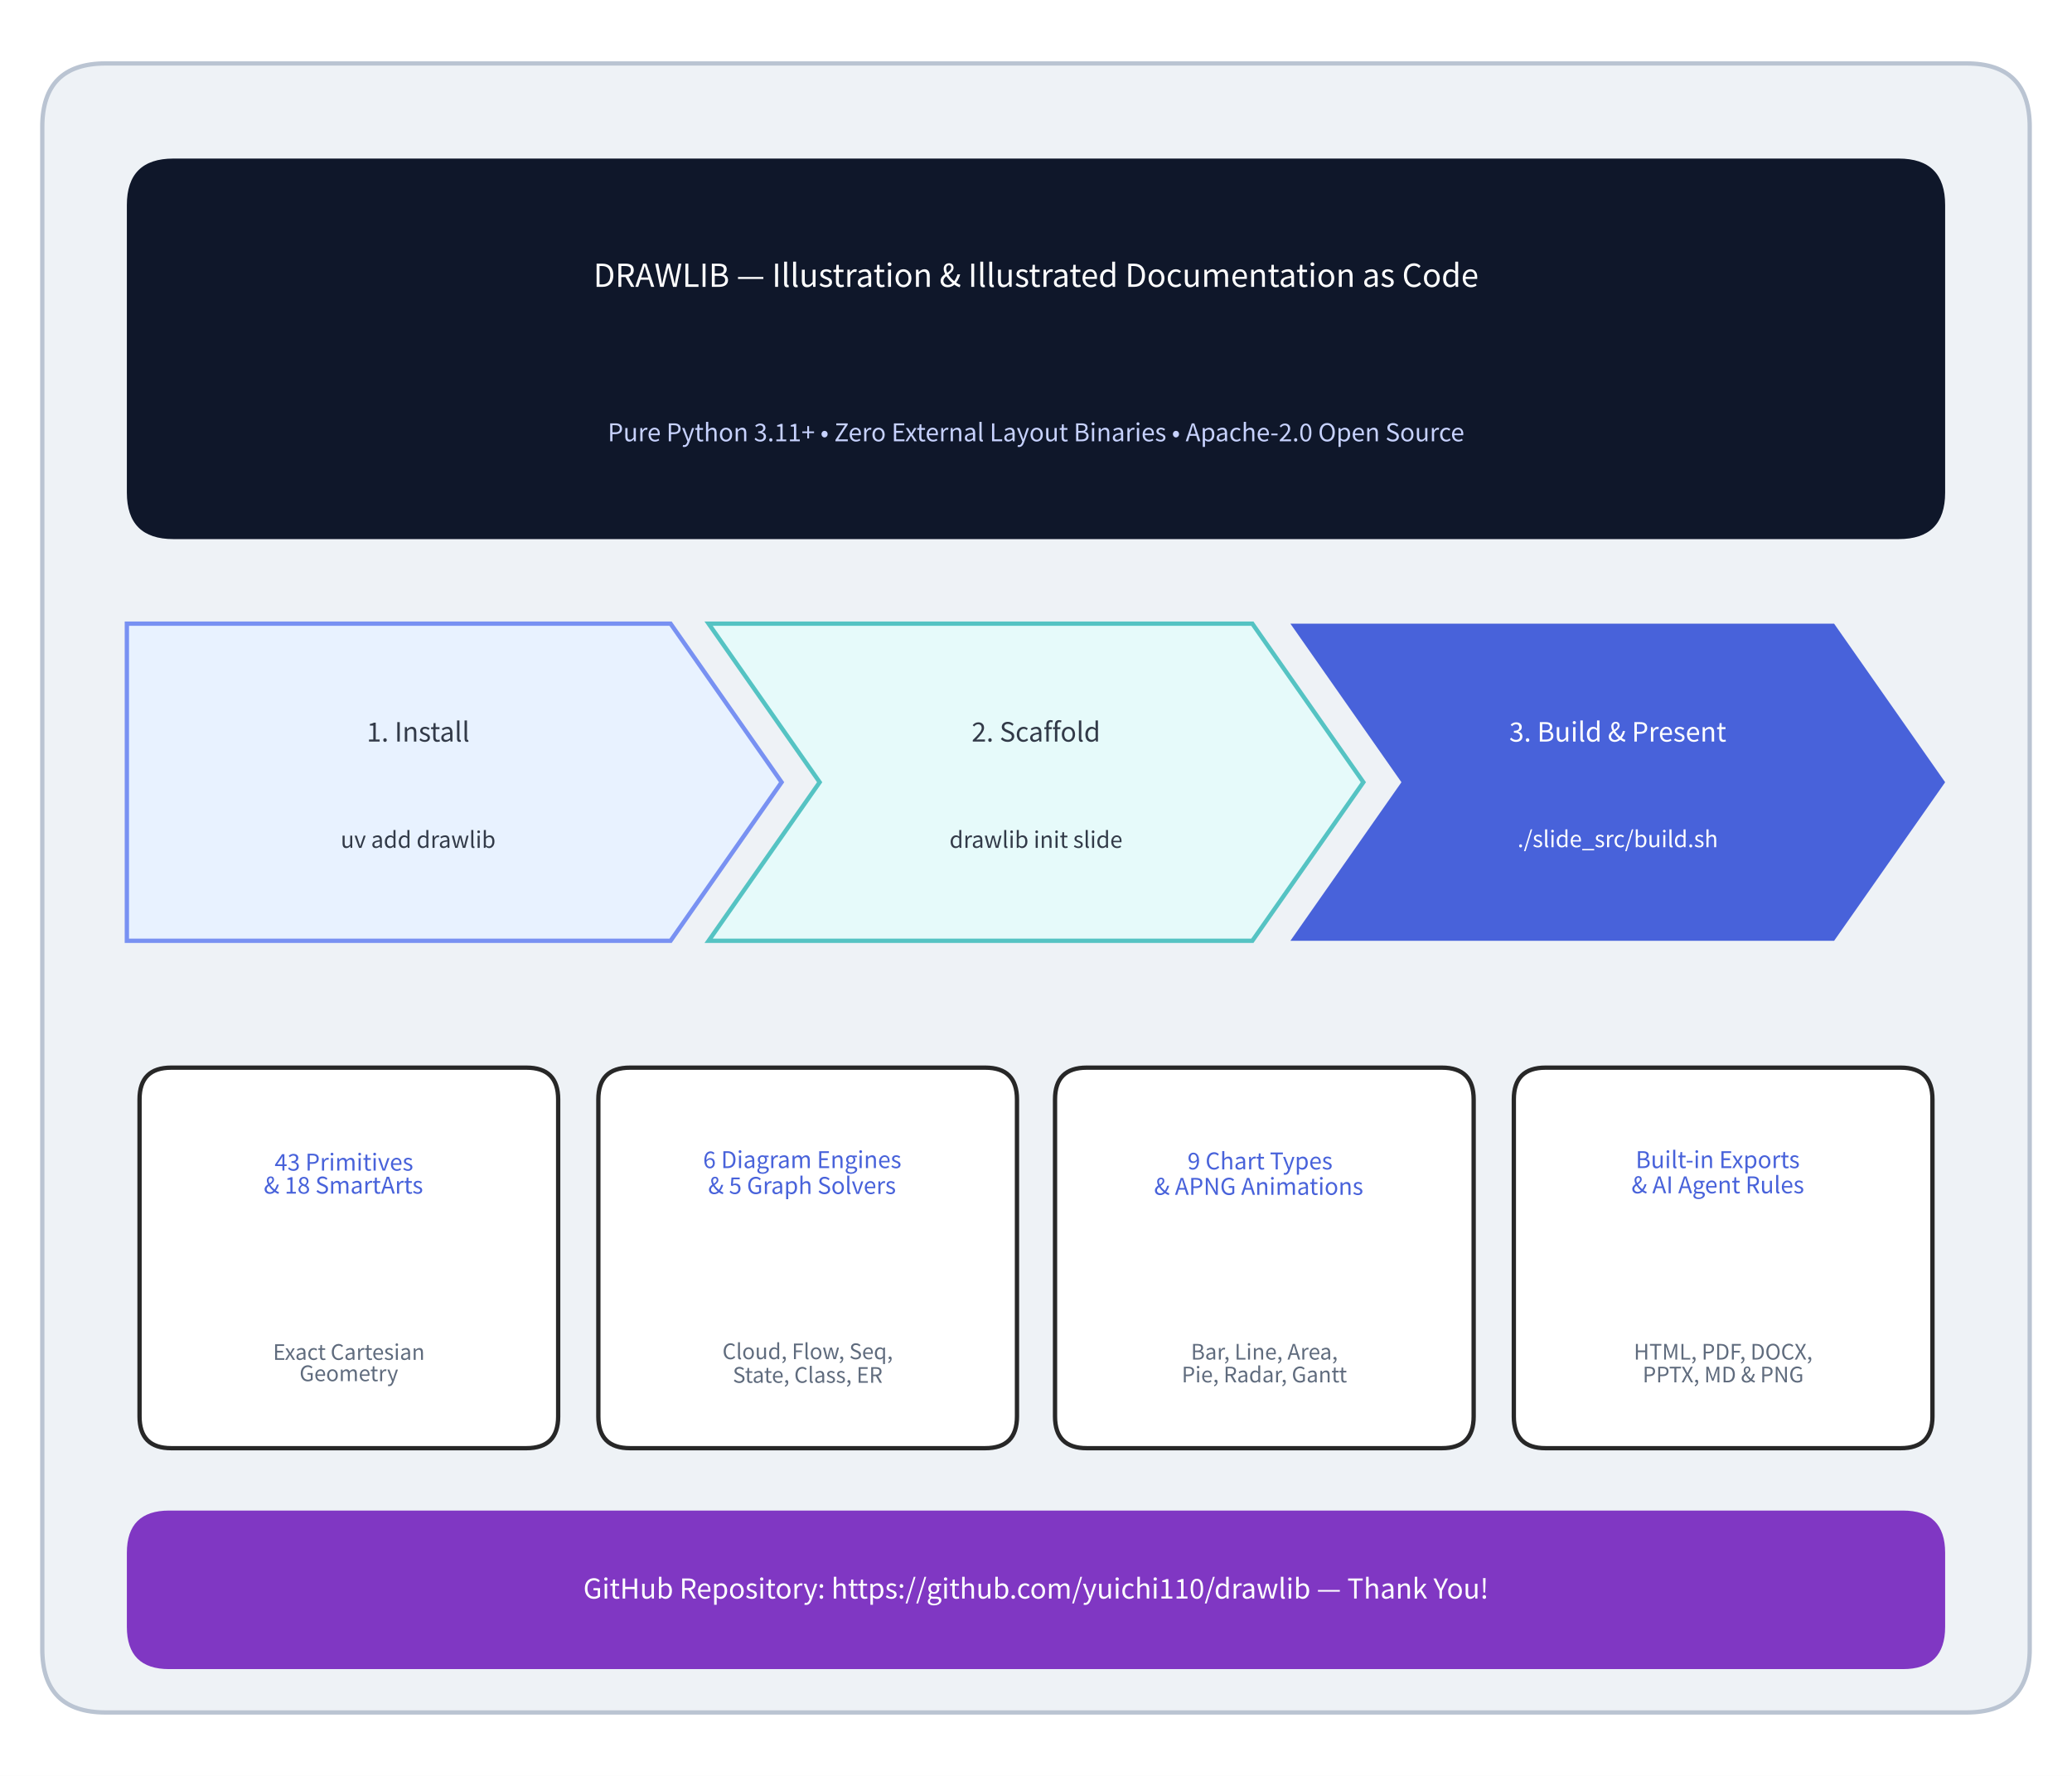
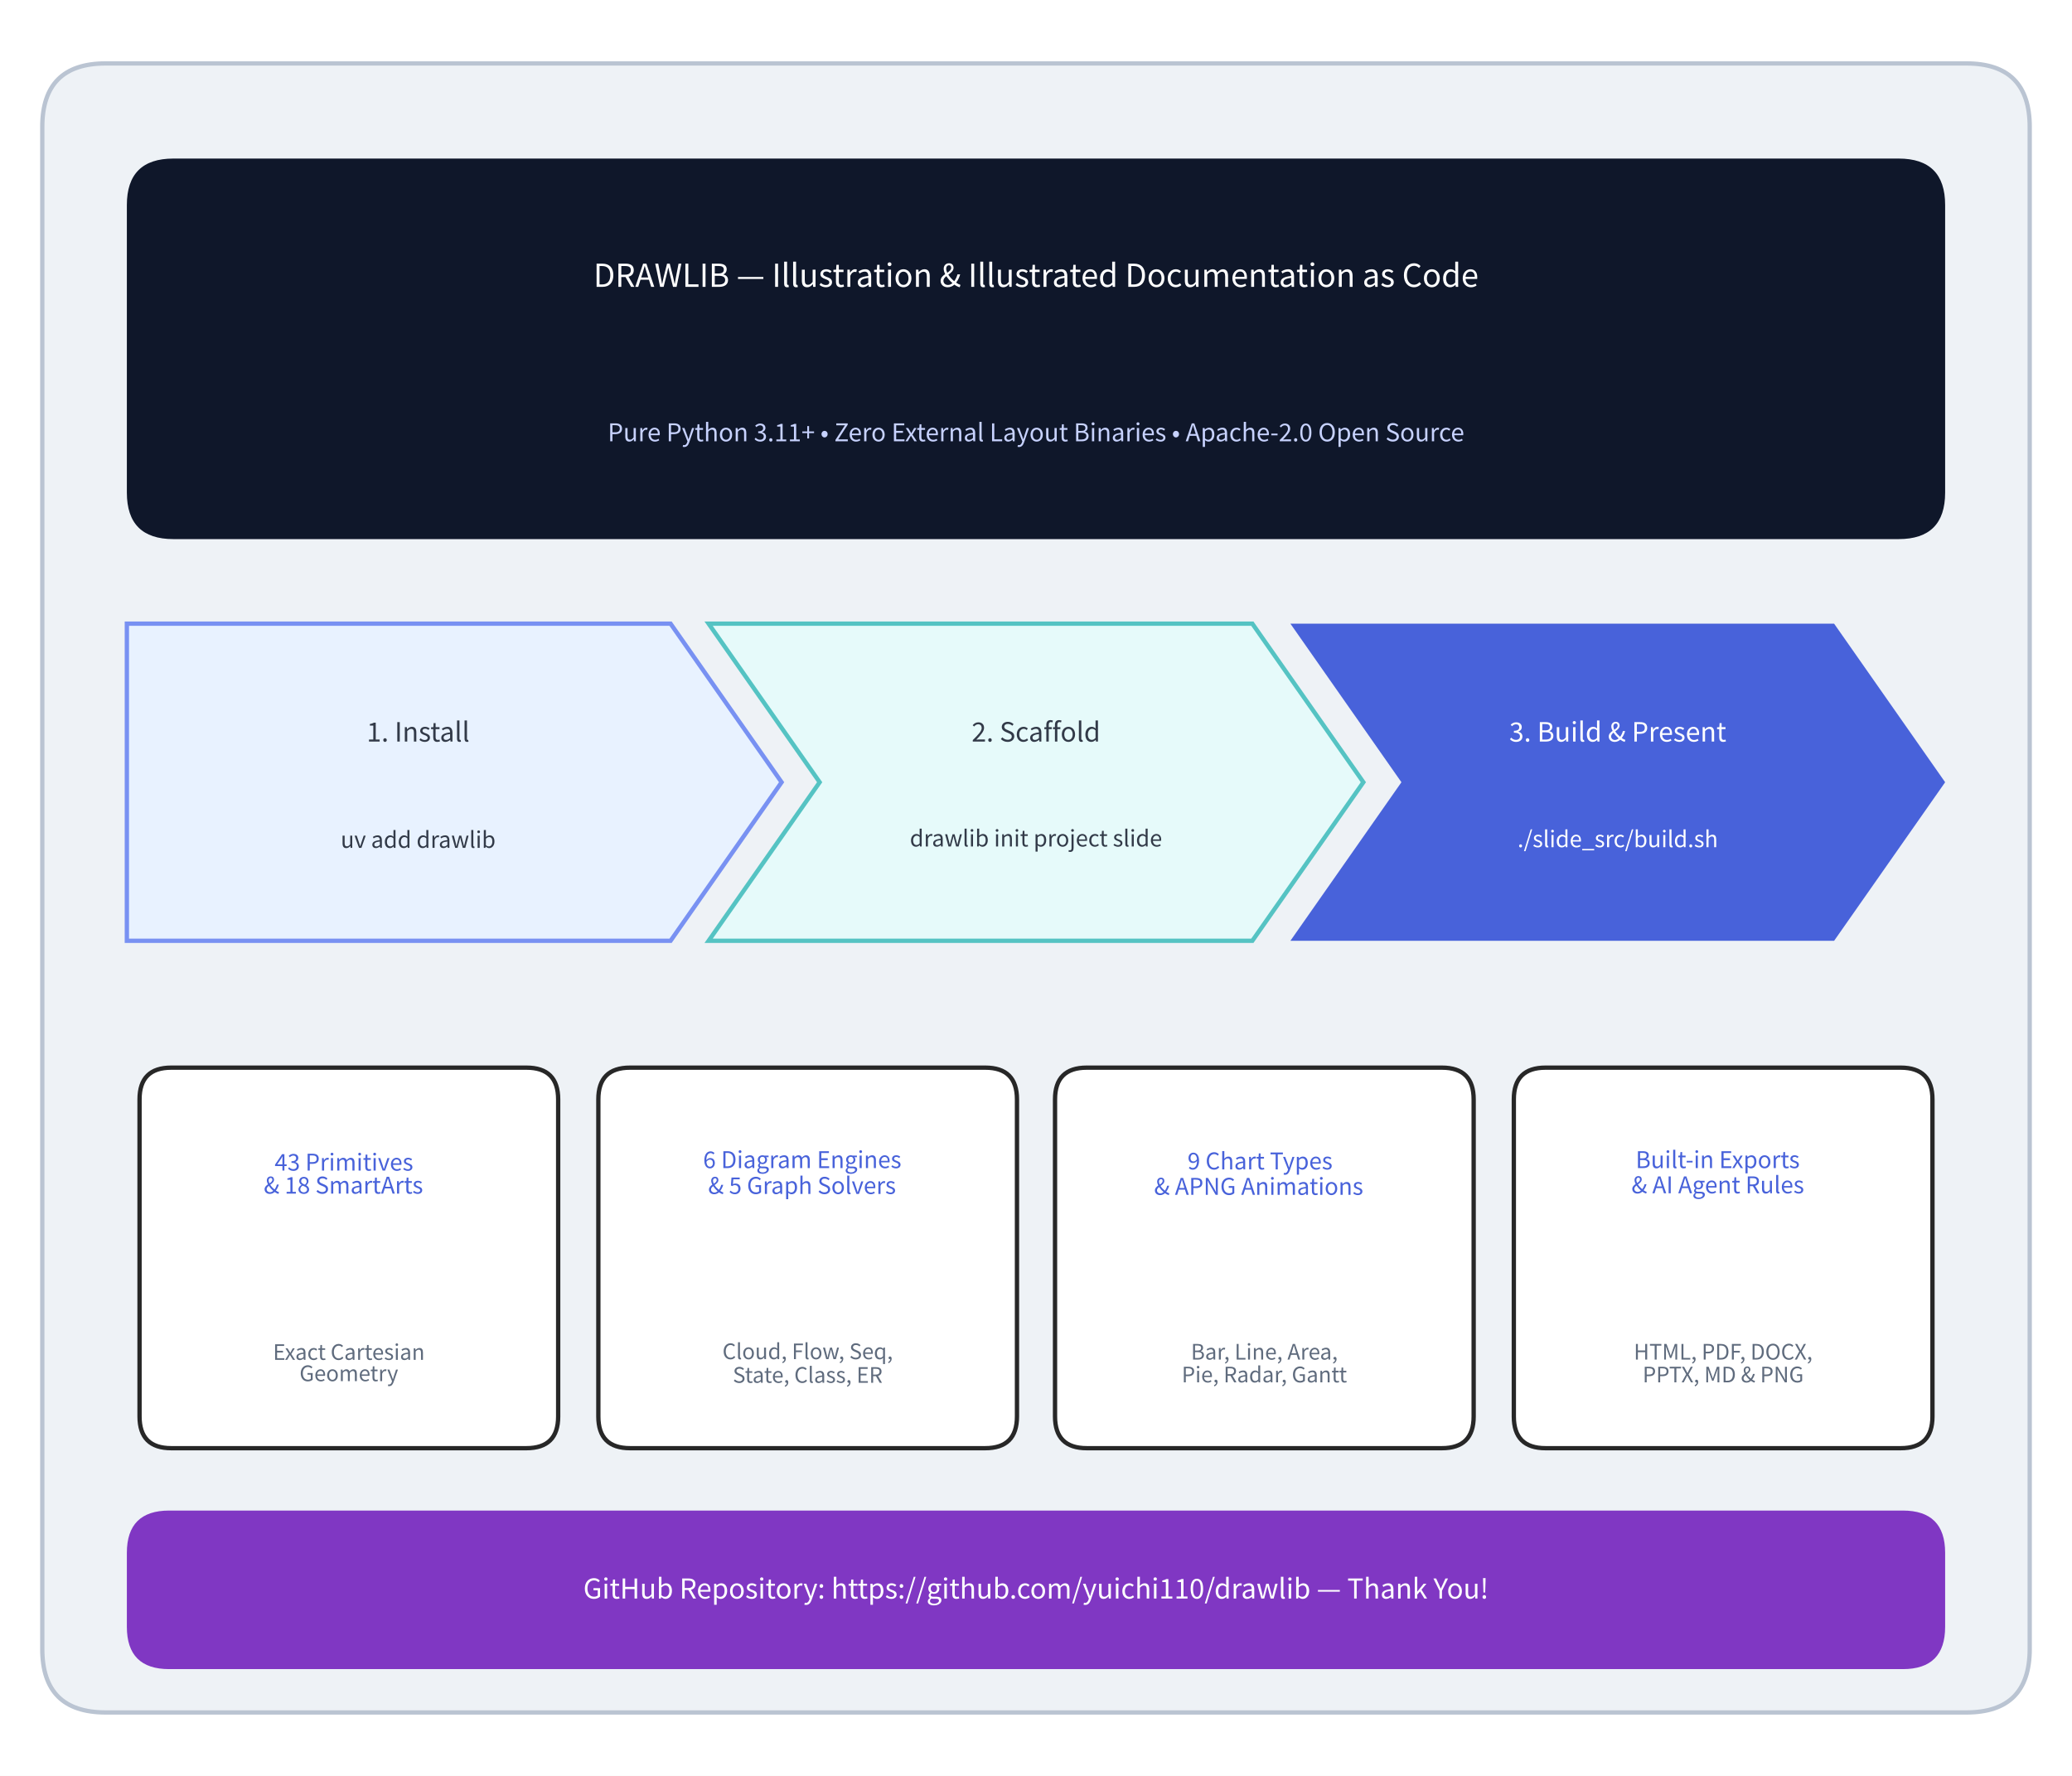
<svg xmlns="http://www.w3.org/2000/svg" width="720pt" height="617.143pt" viewBox="0 0 720 617.143" version="1.1">
  <defs>
    <style type="text/css">*{stroke-linejoin: round; stroke-linecap: butt}</style>
  </defs>
  <g id="figure_1">
    <g id="patch_1">
      <path d="M 0 617.143  L 720 617.143  L 720 0  L 0 0  z " style="fill: #ffffff" />
    </g>
    <g id="axes_1">
      <g id="patch_2">
        <path d="M 360 595.102  L 36.735 595.102  Q 14.694 595.102 14.694 573.061  L 14.694 44.082  Q 14.694 22.041 36.735 22.041  L 683.265 22.041  Q 705.306 22.041 705.306 44.082  L 705.306 573.061  Q 705.306 595.102 683.265 595.102  z " clip-path="url(#pecbf88852a)" style="fill: #eef2f6; stroke: #bac4d2; stroke-width: 1.5; stroke-linejoin: miter" />
      </g>
      <g id="patch_3">
        <path d="M 360 187.347  L 60.245 187.347  Q 44.082 187.347 44.082 171.184  L 44.082 71.265  Q 44.082 55.102 60.245 55.102  L 659.755 55.102  Q 675.918 55.102 675.918 71.265  L 675.918 171.184  Q 675.918 187.347 659.755 187.347  z " clip-path="url(#pecbf88852a)" style="fill: #0f172a" />
      </g>
      <g id="text_1">
        <g clip-path="url(#pecbf88852a)">
          <text style="font-size: 11px; font-family: 'drawlib-cjk-japanese-noto-sans-bold', 'Noto Sans CJK JP'; text-anchor: middle; fill: #ffffff" x="360" y="99.69" transform="rotate(-0 360 99.6902)">DRAWLIB  —  Illustration &amp; Illustrated Documentation as Code</text>
        </g>
      </g>
      <g id="text_2">
        <g clip-path="url(#pecbf88852a)">
          <text style="font-size: 8.5px; font-family: 'drawlib-cjk-japanese-noto-sans-regular', 'Noto Sans CJK JP'; text-anchor: middle; fill: #c7d2fe" x="360" y="153.357" transform="rotate(-0 360 153.3575)">Pure Python 3.11+   •   Zero External Layout Binaries   •   Apache-2.0 Open Source</text>
        </g>
      </g>
      <g id="patch_4">
        <path d="M 44.082 326.939  L 44.082 216.735  L 233.017 216.735  L 271.599 271.837  L 233.017 326.939  z " clip-path="url(#pecbf88852a)" style="fill: #e8f2ff; stroke: #7891f2; stroke-width: 1.5; stroke-linejoin: miter" />
      </g>
      <g id="text_3">
        <g clip-path="url(#pecbf88852a)">
          <text style="font-size: 9.2px; font-family: 'drawlib-cjk-japanese-noto-sans-bold', 'Noto Sans CJK JP'; text-anchor: middle; fill: #323a48" x="145.301" y="257.7" transform="rotate(-0 145.3011 257.7001)">1. Install</text>
        </g>
      </g>
      <g id="text_4">
        <g clip-path="url(#pecbf88852a)">
          <text style="font-size: 7.8px; font-family: 'drawlib-cjk-japanese-noto-sans-regular', 'Noto Sans CJK JP'; text-anchor: middle; fill: #323a48" x="145.301" y="294.637" transform="rotate(-0 145.3011 294.6375)">uv add drawlib</text>
        </g>
      </g>
      <g id="patch_5">
        <path d="M 246.241 326.939  L 284.824 271.837  L 246.241 216.735  L 435.176 216.735  L 473.759 271.837  L 435.176 326.939  z " clip-path="url(#pecbf88852a)" style="fill: #e6fafa; stroke: #55c3c3; stroke-width: 1.5; stroke-linejoin: miter" />
      </g>
      <g id="text_5">
        <g clip-path="url(#pecbf88852a)">
          <text style="font-size: 9.2px; font-family: 'drawlib-cjk-japanese-noto-sans-bold', 'Noto Sans CJK JP'; text-anchor: middle; fill: #323a48" x="360" y="257.7" transform="rotate(-0 360 257.7001)">2. Scaffold</text>
        </g>
      </g>
      <g id="text_6">
        <g clip-path="url(#pecbf88852a)">
-           <text style="font-size: 7.8px; font-family: 'drawlib-cjk-japanese-noto-sans-regular', 'Noto Sans CJK JP'; text-anchor: middle; fill: #323a48" x="360" y="294.637" transform="rotate(-0 360 294.6375)">drawlib init slide</text>
+           <text style="font-size: 7.8px; font-family: 'drawlib-cjk-japanese-noto-sans-regular', 'Noto Sans CJK JP'; text-anchor: middle; fill: #323a48" x="360" y="294.162" transform="rotate(-0 360 294.1615)">drawlib init project slide</text>
        </g>
      </g>
      <g id="patch_6">
        <path d="M 448.401 326.939  L 486.983 271.837  L 448.401 216.735  L 637.336 216.735  L 675.918 271.837  L 637.336 326.939  z " clip-path="url(#pecbf88852a)" style="fill: #4862da" />
      </g>
      <g id="text_7">
        <g clip-path="url(#pecbf88852a)">
          <text style="font-size: 9.2px; font-family: 'drawlib-cjk-japanese-noto-sans-bold', 'Noto Sans CJK JP'; text-anchor: middle; fill: #ffffff" x="562.159" y="257.7" transform="rotate(-0 562.1595 257.7001)">3. Build &amp; Present</text>
        </g>
      </g>
      <g id="text_8">
        <g clip-path="url(#pecbf88852a)">
          <text style="font-size: 7.8px; font-family: 'drawlib-cjk-japanese-noto-sans-regular', 'Noto Sans CJK JP'; text-anchor: middle; fill: #ffffff" x="562.159" y="294.407" transform="rotate(-0 562.1595 294.4071)">./slide_src/build.sh</text>
        </g>
      </g>
      <g id="patch_7">
        <path d="M 121.224 503.265  L 59.51 503.265  Q 48.49 503.265 48.49 492.245  L 48.49 382.041  Q 48.49 371.02 59.51 371.02  L 182.939 371.02  Q 193.959 371.02 193.959 382.041  L 193.959 492.245  Q 193.959 503.265 182.939 503.265  z " clip-path="url(#pecbf88852a)" style="fill: #ffffff; stroke: #272727; stroke-width: 1.5; stroke-linejoin: miter" />
      </g>
      <g id="text_9">
        <g clip-path="url(#pecbf88852a)">
          <text style="font-size: 8px; font-family: 'drawlib-cjk-japanese-noto-sans-bold', 'Noto Sans CJK JP'; fill: #4862da" transform="translate(95.42011 406.7951)">43 Primitives</text>
        </g>
        <g clip-path="url(#pecbf88852a)">
          <text style="font-size: 8px; font-family: 'drawlib-cjk-japanese-noto-sans-bold', 'Noto Sans CJK JP'; fill: #4862da" transform="translate(91.66137 414.7951)">&amp; 18 SmartArts</text>
        </g>
      </g>
      <g id="text_10">
        <g clip-path="url(#pecbf88852a)">
          <text style="font-size: 7.4px; font-family: 'drawlib-cjk-japanese-noto-sans-regular', 'Noto Sans CJK JP'; fill: #5f6b7d" transform="translate(94.85794 472.5675)">Exact Cartesian</text>
        </g>
        <g clip-path="url(#pecbf88852a)">
          <text style="font-size: 7.4px; font-family: 'drawlib-cjk-japanese-noto-sans-regular', 'Noto Sans CJK JP'; fill: #5f6b7d" transform="translate(104.0819 479.9675)">Geometry</text>
        </g>
      </g>
      <g id="patch_8">
        <path d="M 280.653 503.265  L 218.939 503.265  Q 207.918 503.265 207.918 492.245  L 207.918 382.041  Q 207.918 371.02 218.939 371.02  L 342.367 371.02  Q 353.388 371.02 353.388 382.041  L 353.388 492.245  Q 353.388 503.265 342.367 503.265  z " clip-path="url(#pecbf88852a)" style="fill: #ffffff; stroke: #272727; stroke-width: 1.5; stroke-linejoin: miter" />
      </g>
      <g id="text_11">
        <g clip-path="url(#pecbf88852a)">
          <text style="font-size: 8px; font-family: 'drawlib-cjk-japanese-noto-sans-bold', 'Noto Sans CJK JP'; fill: #4862da" transform="translate(244.3168 405.9232)">6 Diagram Engines</text>
        </g>
        <g clip-path="url(#pecbf88852a)">
          <text style="font-size: 8px; font-family: 'drawlib-cjk-japanese-noto-sans-bold', 'Noto Sans CJK JP'; fill: #4862da" transform="translate(246.0731 414.907)">&amp; 5 Graph Solvers</text>
        </g>
      </g>
      <g id="text_12">
        <g clip-path="url(#pecbf88852a)">
          <text style="font-size: 7.4px; font-family: 'drawlib-cjk-japanese-noto-sans-regular', 'Noto Sans CJK JP'; fill: #5f6b7d" transform="translate(251.0455 472.327)">Cloud, Flow, Seq,</text>
        </g>
        <g clip-path="url(#pecbf88852a)">
          <text style="font-size: 7.4px; font-family: 'drawlib-cjk-japanese-noto-sans-regular', 'Noto Sans CJK JP'; fill: #5f6b7d" transform="translate(254.6236 480.5341)">State, Class, ER</text>
        </g>
      </g>
      <g id="patch_9">
        <path d="M 439.347 503.265  L 377.633 503.265  Q 366.612 503.265 366.612 492.245  L 366.612 382.041  Q 366.612 371.02 377.633 371.02  L 501.061 371.02  Q 512.082 371.02 512.082 382.041  L 512.082 492.245  Q 512.082 503.265 501.061 503.265  z " clip-path="url(#pecbf88852a)" style="fill: #ffffff; stroke: #272727; stroke-width: 1.5; stroke-linejoin: miter" />
      </g>
      <g id="text_13">
        <g clip-path="url(#pecbf88852a)">
          <text style="font-size: 8px; font-family: 'drawlib-cjk-japanese-noto-sans-bold', 'Noto Sans CJK JP'; fill: #4862da" transform="translate(412.6394 406.3789)">9 Chart Types</text>
        </g>
        <g clip-path="url(#pecbf88852a)">
          <text style="font-size: 8px; font-family: 'drawlib-cjk-japanese-noto-sans-bold', 'Noto Sans CJK JP'; fill: #4862da" transform="translate(401.0394 415.2114)">&amp; APNG Animations</text>
        </g>
      </g>
      <g id="text_14">
        <g clip-path="url(#pecbf88852a)">
          <text style="font-size: 7.4px; font-family: 'drawlib-cjk-japanese-noto-sans-regular', 'Noto Sans CJK JP'; fill: #5f6b7d" transform="translate(413.8349 472.4716)">Bar, Line, Area,</text>
        </g>
        <g clip-path="url(#pecbf88852a)">
          <text style="font-size: 7.4px; font-family: 'drawlib-cjk-japanese-noto-sans-regular', 'Noto Sans CJK JP'; fill: #5f6b7d" transform="translate(410.6274 480.3896)">Pie, Radar, Gantt</text>
        </g>
      </g>
      <g id="patch_10">
        <path d="M 598.776 503.265  L 537.061 503.265  Q 526.041 503.265 526.041 492.245  L 526.041 382.041  Q 526.041 371.02 537.061 371.02  L 660.49 371.02  Q 671.51 371.02 671.51 382.041  L 671.51 492.245  Q 671.51 503.265 660.49 503.265  z " clip-path="url(#pecbf88852a)" style="fill: #ffffff; stroke: #272727; stroke-width: 1.5; stroke-linejoin: miter" />
      </g>
      <g id="text_15">
        <g clip-path="url(#pecbf88852a)">
          <text style="font-size: 8px; font-family: 'drawlib-cjk-japanese-noto-sans-bold', 'Noto Sans CJK JP'; fill: #4862da" transform="translate(568.3636 405.9232)">Built-in Exports</text>
        </g>
        <g clip-path="url(#pecbf88852a)">
          <text style="font-size: 8px; font-family: 'drawlib-cjk-japanese-noto-sans-bold', 'Noto Sans CJK JP'; fill: #4862da" transform="translate(566.9205 414.6832)">&amp; AI Agent Rules</text>
        </g>
      </g>
      <g id="text_16">
        <g clip-path="url(#pecbf88852a)">
          <text style="font-size: 7.4px; font-family: 'drawlib-cjk-japanese-noto-sans-regular', 'Noto Sans CJK JP'; fill: #5f6b7d" transform="translate(567.7215 472.4716)">HTML, PDF, DOCX,</text>
        </g>
        <g clip-path="url(#pecbf88852a)">
          <text style="font-size: 7.4px; font-family: 'drawlib-cjk-japanese-noto-sans-regular', 'Noto Sans CJK JP'; fill: #5f6b7d" transform="translate(570.7885 480.3896)">PPTX, MD &amp; PNG</text>
        </g>
      </g>
      <g id="patch_11">
        <path d="M 360 580.041  L 58.776 580.041  Q 44.082 580.041 44.082 565.347  L 44.082 539.633  Q 44.082 524.939 58.776 524.939  L 661.224 524.939  Q 675.918 524.939 675.918 539.633  L 675.918 565.347  Q 675.918 580.041 661.224 580.041  z " clip-path="url(#pecbf88852a)" style="fill: #8037c3" />
      </g>
      <g id="text_17">
        <g clip-path="url(#pecbf88852a)">
          <text style="font-size: 9.5px; font-family: 'drawlib-cjk-japanese-noto-sans-bold', 'Noto Sans CJK JP'; text-anchor: middle; fill: #ffffff" x="360" y="555.516" transform="rotate(-0 360 555.5157)">GitHub Repository:   https://github.com/yuichi110/drawlib   —   Thank You!</text>
        </g>
      </g>
    </g>
  </g>
  <defs>
    <clipPath id="pecbf88852a">
      <rect x="0" y="0" width="720" height="617.143" />
    </clipPath>
  </defs>
</svg>
